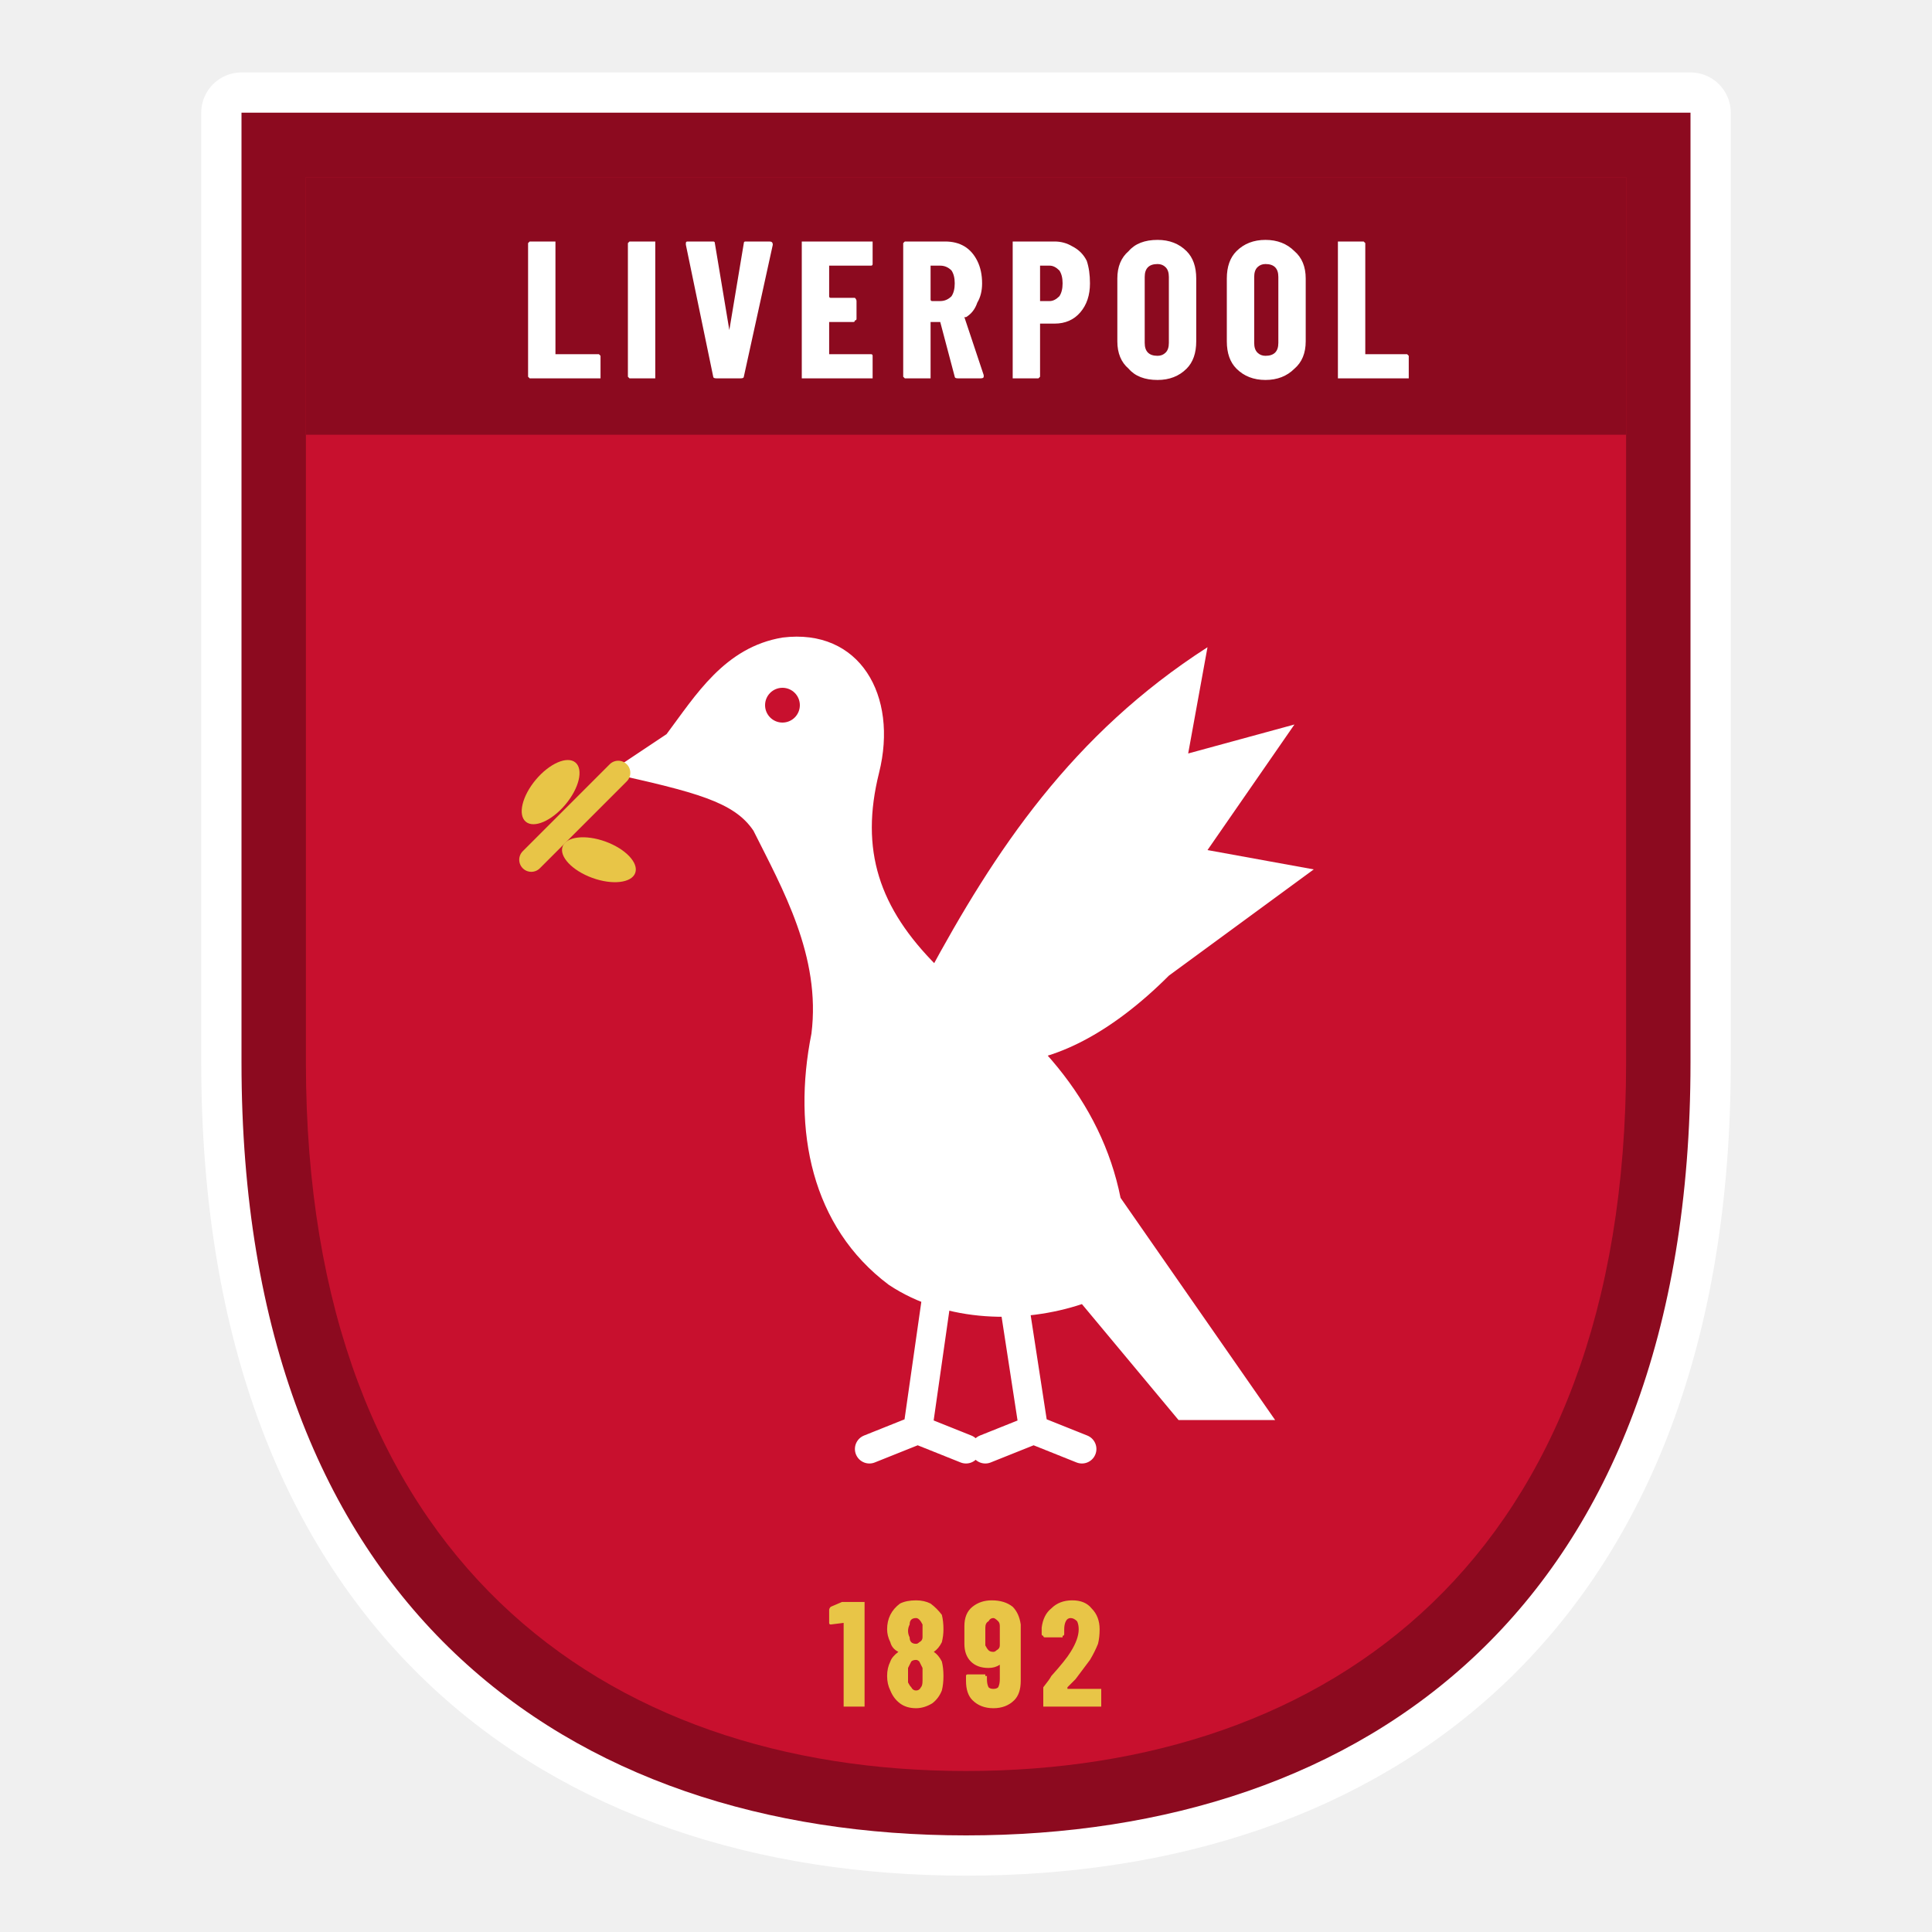
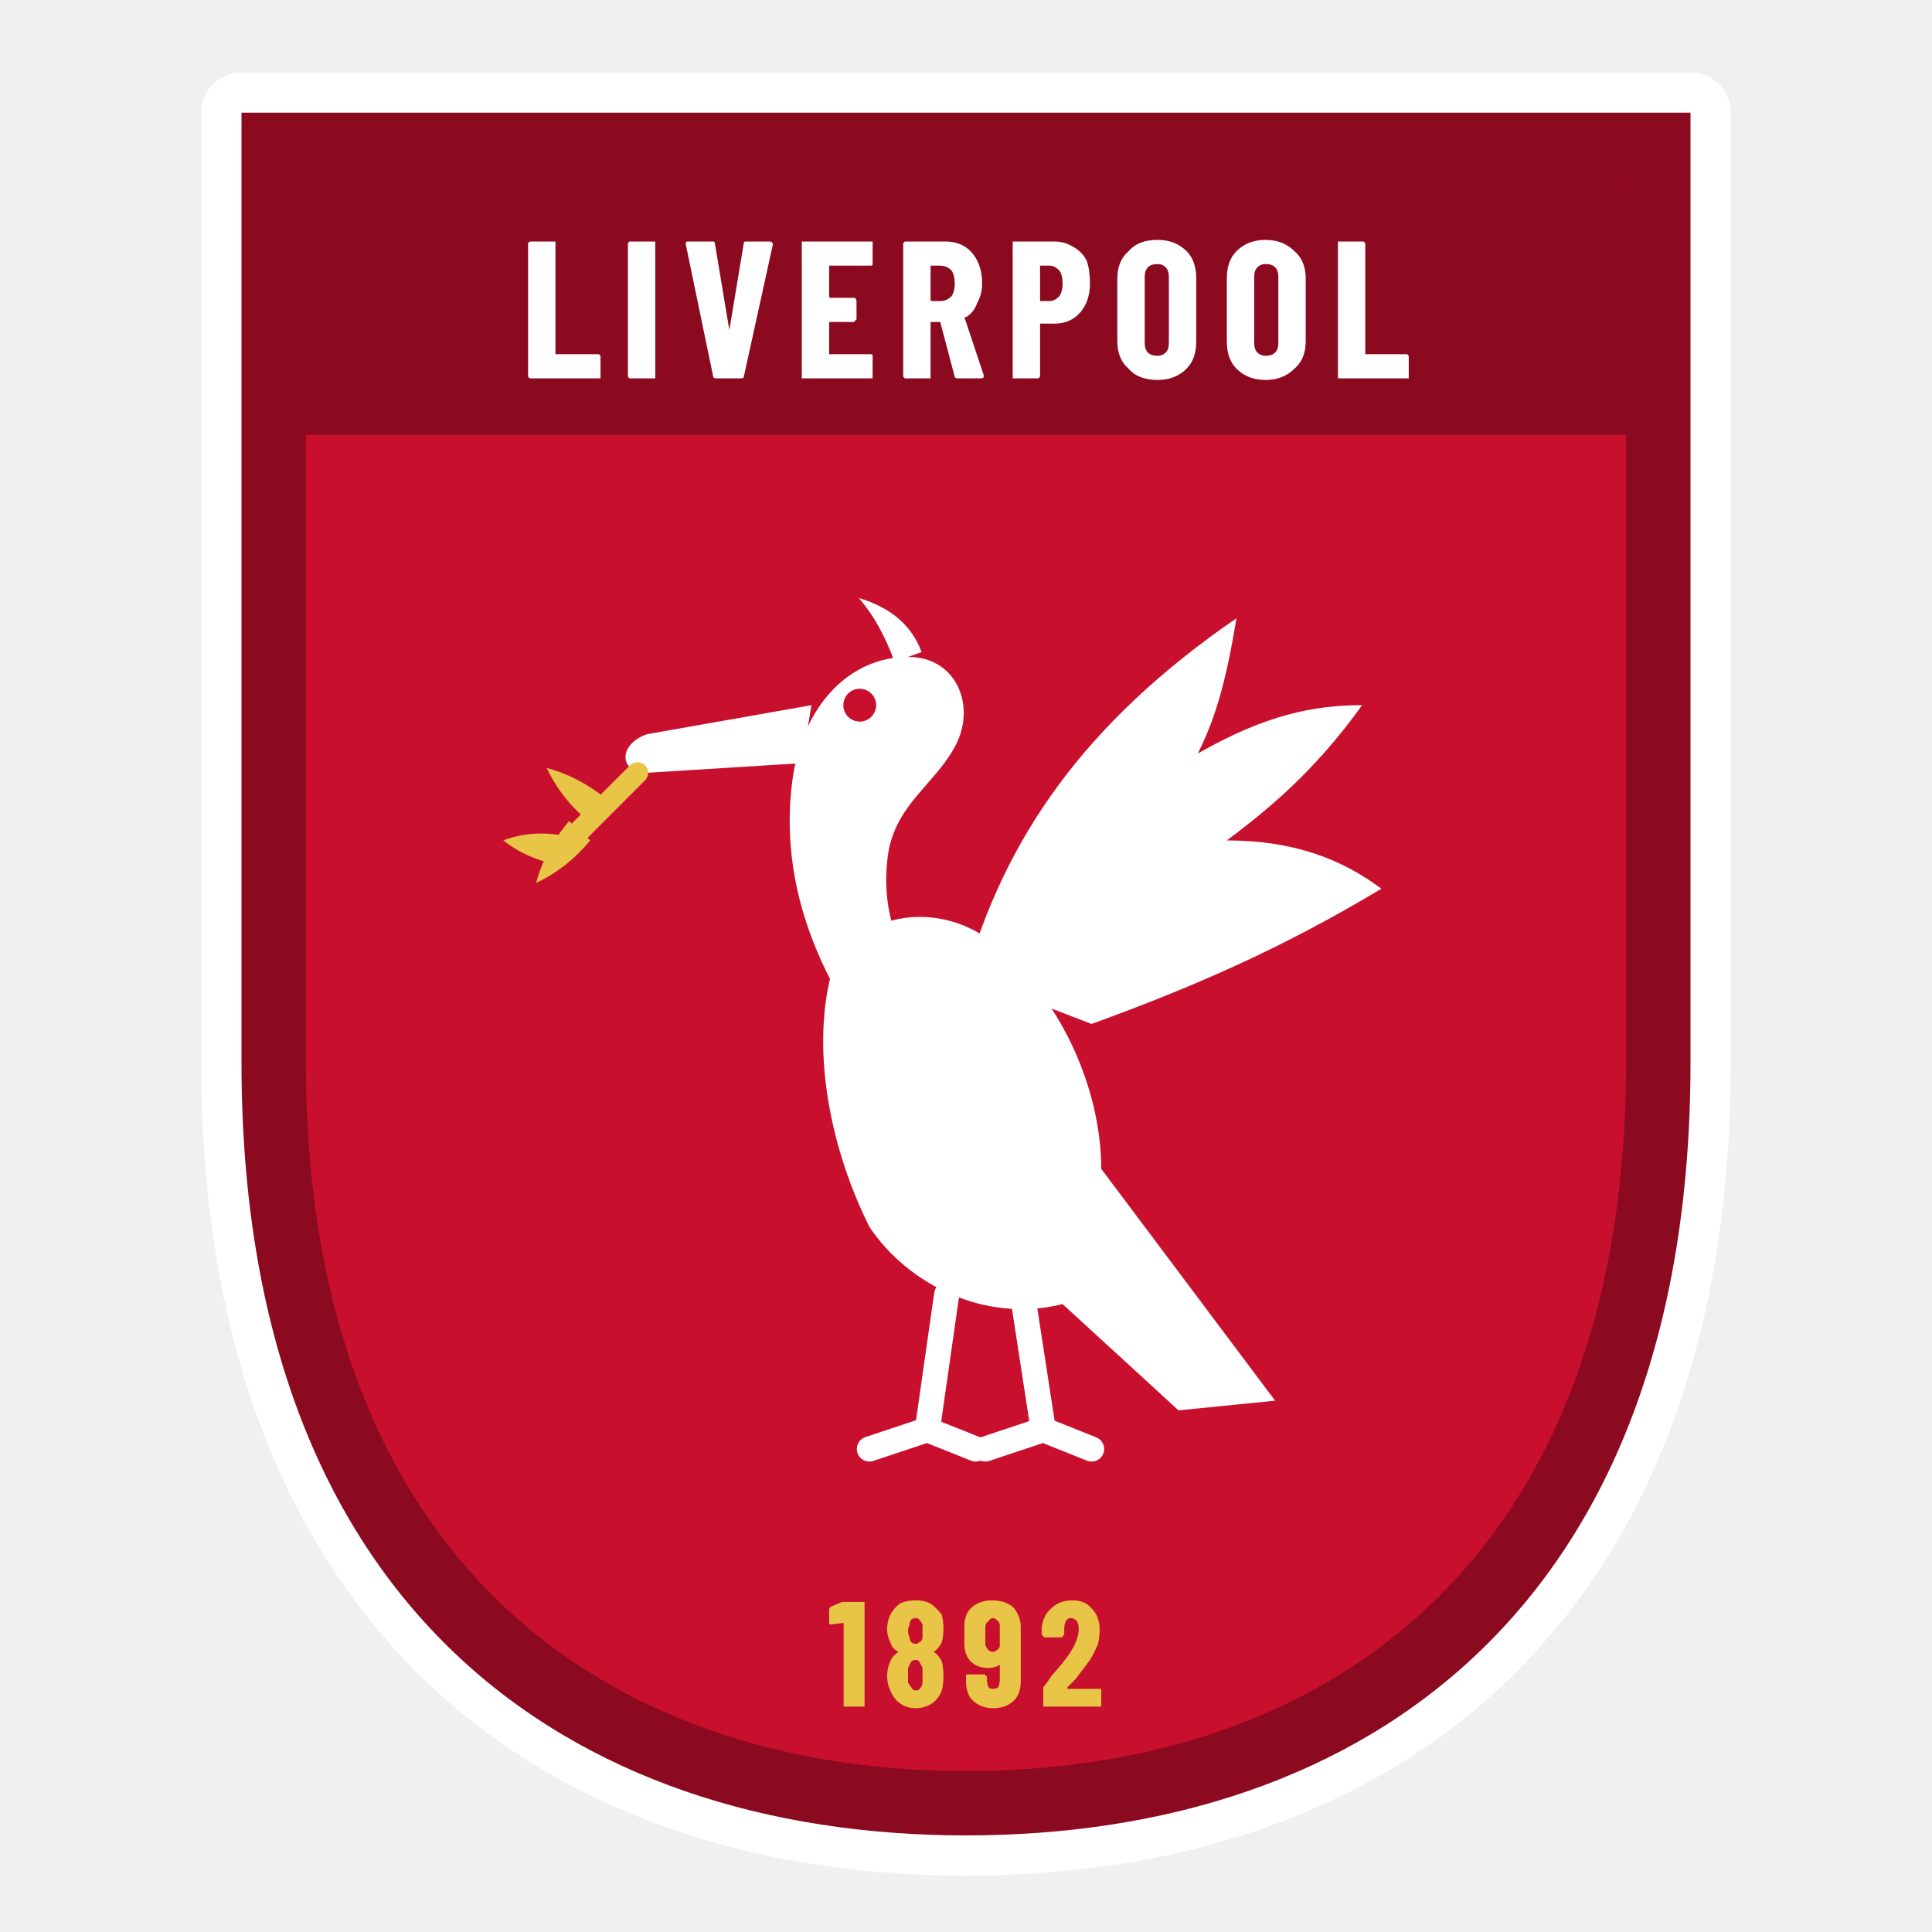
<svg xmlns="http://www.w3.org/2000/svg" viewBox="0 0 120 120" width="120" height="120">
  <defs>
    <clipPath id="c-liverpool">
      <path d="M19 11L101 11L101 66C101 96.8 82.6 110 60 110C37.5 110 19 96.8 19 66Z" />
    </clipPath>
  </defs>
  <path d="M15 7L105 7L105 66C105 99.8 84.8 114 60 114C35.3 114 15 99.8 15 66Z" fill="#fff" stroke="#fff" stroke-width="5" stroke-linejoin="round" />
  <path d="M15 7L105 7L105 66C105 99.8 84.8 114 60 114C35.3 114 15 99.8 15 66Z" fill="#8c0a1f" />
  <path d="M19 11L101 11L101 66C101 96.8 82.6 110 60 110C37.5 110 19 96.8 19 66Z" fill="#c8102e" />
  <g clip-path="url(#c-liverpool)">
    <rect x="0" y="11" width="120" height="16" fill="#8c0a1f" />
  </g>
  <path d="M32.8 23.4L32.8 15.1Q32.8 15.1 32.9 15Q32.9 15 33 15L34.4 15Q34.5 15 34.5 15Q34.5 15.1 34.5 15.1L34.5 22Q34.5 22 34.6 22L37.2 22Q37.2 22 37.3 22.1Q37.3 22.1 37.3 22.2L37.3 23.4Q37.3 23.4 37.3 23.5Q37.2 23.5 37.2 23.5L33 23.5Q32.9 23.5 32.9 23.5Q32.8 23.4 32.8 23.4ZM39 23.4L39 15.1Q39 15.1 39.1 15Q39.1 15 39.2 15L40.6 15Q40.7 15 40.7 15Q40.7 15.1 40.7 15.1L40.7 23.4Q40.7 23.4 40.7 23.5Q40.7 23.5 40.6 23.5L39.2 23.5Q39.1 23.5 39.1 23.5Q39 23.4 39 23.4ZM44.3 23.4L42.6 15.2L42.6 15.1Q42.6 15 42.7 15L44.3 15Q44.4 15 44.4 15.1L45.3 20.5Q45.3 20.5 45.3 20.5Q45.3 20.5 45.3 20.5L46.2 15.1Q46.2 15 46.3 15L47.8 15Q48 15 48 15.2L46.2 23.4Q46.2 23.5 46 23.5L44.5 23.5Q44.3 23.5 44.3 23.4ZM54.1 16.5L51.6 16.5Q51.5 16.5 51.5 16.5L51.5 18.4Q51.5 18.5 51.6 18.5L53 18.5Q53.1 18.5 53.1 18.5Q53.2 18.6 53.2 18.7L53.2 19.8Q53.2 19.9 53.1 19.9Q53.1 20 53 20L51.6 20Q51.5 20 51.5 20L51.5 22Q51.5 22 51.6 22L54.1 22Q54.2 22 54.2 22.1Q54.2 22.1 54.2 22.2L54.2 23.4Q54.2 23.4 54.2 23.5Q54.2 23.5 54.1 23.5L49.9 23.5Q49.9 23.5 49.8 23.5Q49.8 23.4 49.8 23.4L49.8 15.1Q49.8 15.1 49.8 15Q49.9 15 49.9 15L54.1 15Q54.2 15 54.2 15Q54.2 15.1 54.2 15.1L54.2 16.3Q54.2 16.4 54.2 16.4Q54.2 16.5 54.1 16.5ZM59.3 23.4L58.4 20Q58.3 20 58.3 20L57.9 20Q57.8 20 57.8 20L57.8 23.4Q57.8 23.4 57.8 23.5Q57.8 23.5 57.7 23.5L56.3 23.5Q56.2 23.5 56.2 23.5Q56.1 23.4 56.1 23.4L56.1 15.1Q56.1 15.1 56.2 15Q56.2 15 56.3 15L58.7 15Q59.4 15 59.9 15.3Q60.4 15.6 60.7 16.2Q61 16.8 61 17.6Q61 18.3 60.7 18.8Q60.5 19.4 60 19.7Q60 19.7 59.9 19.7Q59.9 19.7 59.9 19.7L61.1 23.3L61.1 23.4Q61.1 23.5 60.9 23.5L59.5 23.5Q59.3 23.5 59.3 23.4ZM57.8 16.5L57.8 18.6Q57.8 18.7 57.9 18.7L58.4 18.7Q58.8 18.7 59.1 18.4Q59.3 18.1 59.3 17.6Q59.3 17.1 59.1 16.8Q58.8 16.5 58.4 16.5L57.9 16.5Q57.8 16.5 57.8 16.5ZM67.7 17.6Q67.7 18.7 67.1 19.4Q66.5 20.1 65.5 20.1L64.6 20.1Q64.6 20.1 64.6 20.1L64.6 23.4Q64.6 23.4 64.5 23.5Q64.5 23.5 64.4 23.5L63 23.5Q62.9 23.5 62.9 23.5Q62.9 23.4 62.9 23.4L62.9 15.1Q62.9 15.1 62.9 15Q62.9 15 63 15L65.5 15Q66.1 15 66.6 15.3Q67.2 15.6 67.5 16.2Q67.7 16.8 67.7 17.6ZM66 17.6Q66 17.1 65.8 16.8Q65.5 16.5 65.2 16.5L64.6 16.5Q64.6 16.5 64.6 16.5L64.6 18.7Q64.6 18.7 64.6 18.7L65.2 18.7Q65.5 18.7 65.8 18.4Q66 18.1 66 17.6ZM69.4 21.2L69.4 17.3Q69.4 16.2 70.1 15.6Q70.7 14.9 71.9 14.9Q73 14.9 73.7 15.6Q74.3 16.2 74.3 17.3L74.3 21.2Q74.3 22.3 73.7 22.9Q73 23.6 71.9 23.6Q70.7 23.6 70.1 22.9Q69.4 22.3 69.4 21.2ZM72.6 21.3L72.6 17.2Q72.6 16.8 72.4 16.6Q72.2 16.4 71.9 16.4Q71.5 16.4 71.3 16.6Q71.1 16.8 71.1 17.2L71.1 21.3Q71.1 21.7 71.3 21.9Q71.5 22.1 71.9 22.1Q72.2 22.1 72.4 21.9Q72.6 21.7 72.6 21.3ZM76.2 21.2L76.2 17.3Q76.2 16.2 76.8 15.6Q77.5 14.9 78.6 14.9Q79.7 14.9 80.4 15.6Q81.1 16.2 81.1 17.3L81.1 21.2Q81.1 22.3 80.4 22.9Q79.7 23.6 78.6 23.6Q77.5 23.6 76.8 22.9Q76.2 22.3 76.2 21.2ZM79.4 21.3L79.4 17.2Q79.4 16.8 79.2 16.6Q79 16.4 78.6 16.4Q78.3 16.4 78.1 16.6Q77.9 16.8 77.9 17.2L77.9 21.3Q77.9 21.7 78.1 21.9Q78.3 22.1 78.6 22.1Q79 22.1 79.2 21.9Q79.4 21.7 79.4 21.3ZM83.1 23.4L83.1 15.1Q83.1 15.1 83.1 15Q83.1 15 83.2 15L84.6 15Q84.7 15 84.7 15Q84.8 15.1 84.8 15.1L84.8 22Q84.8 22 84.8 22L87.4 22Q87.4 22 87.5 22.1Q87.5 22.1 87.5 22.2L87.5 23.4Q87.5 23.4 87.5 23.5Q87.4 23.5 87.4 23.5L83.2 23.5Q83.1 23.5 83.1 23.5Q83.1 23.4 83.1 23.4Z" fill="#fff" />
  <g transform="translate(60 63) scale(0.6) translate(-50 -50)">
-     <path d="M31 11C39 10 43 17 41 25C39 33 41 39 47 45C57 51 64 59 66 69L82 92L72 92L62 80C56 82 48 82 42 78C34 72 32 62 34 52C35 44 31 37 28 31C26 28 22 27 13 25L19 21C22 17 25 12 31 11Z" fill="#fff" />
-     <path d="M46 46C53 33 61 21 75 12L73 23L84 20L75 33L86 35L71 46C65 52 59 55 54 55Z" fill="#fff" />
-     <path d="M47 79L45 93M45 93L40 95M45 93L50 95M55 80L57 93M57 93L52 95M57 93L62 95" fill="none" stroke="#fff" stroke-width="3" stroke-linecap="round" stroke-linejoin="round" />
-     <circle cx="31" cy="18" r="1.8" fill="#c8102e" />
-     <path d="M14 25L5 34" fill="none" stroke="#e8c547" stroke-width="2.5" stroke-linecap="round" stroke-linejoin="round" />
-     <ellipse cx="7" cy="27" rx="4" ry="2" transform="rotate(-50 7 27)" fill="#e8c547" />
-     <ellipse cx="12" cy="34" rx="4" ry="2" transform="rotate(20 12 34)" fill="#e8c547" />
+     <path d="M50 46C54 32 62 20 78 9C77 15 76 19 74 23C81 19 86 18 91 18C86 25 81 29 77 32C84 32 89 34 93 37C83 43 74 47 63 51Z" fill="#fff" />
+     <path d="M36 46C38 40 46 38 52 42C60 48 64 58 64 66L82 90L72 91L60 80C52 82 44 78 40 72C36 64 34 54 36 46Z" fill="#fff" />
+     <path d="M38 50C33 42 31 34 32 26C33 18 38 13 44 13C49 13 51 18 49 22C47 26 43 28 42 33C41 39 43 44 46 47Z" fill="#fff" />
+     <path d="M34 18L17 21C14 22 14 25 17 25L33 24Z" fill="#fff" />
+     <path d="M45.4 12.5Q43.9 8.4 38.9 6.9Q41.1 9.4 42.6 13.5Z" fill="#fff" />
+     <circle cx="39" cy="18" r="1.7" fill="#c8102e" />
+     <path d="M48 79L46 93M46 93L40 95M46 93L51 95M56 80L58 93M58 93L52 95M58 93L63 95" fill="none" stroke="#fff" stroke-width="2.6" stroke-linecap="round" stroke-linejoin="round" />
+     <path d="M16 25L8 33" fill="none" stroke="#e8c547" stroke-width="2.2" stroke-linecap="round" stroke-linejoin="round" />
+     <path d="M13 27.9Q10 25.4 6.6 24.5Q8.1 27.7 11 30.1ZM8.9 30Q6.4 33 5.5 36.4Q8.7 34.9 11.1 32ZM8.3 31.5Q5 30.9 2.1 32Q4.5 33.9 7.7 34.5Z" fill="#e8c547" />
  </g>
  <path d="M52.5 99.5L53.6 99.5Q53.7 99.5 53.7 99.5Q53.7 99.6 53.7 99.6L53.7 105.9Q53.7 105.9 53.7 106Q53.7 106 53.6 106L52.5 106Q52.5 106 52.4 106Q52.4 105.9 52.4 105.9L52.4 100.8Q52.4 100.8 52.4 100.8L51.6 100.9L51.6 100.9Q51.5 100.9 51.5 100.8L51.5 100Q51.5 99.9 51.6 99.8L52.3 99.5Q52.4 99.5 52.5 99.5ZM58 102.6Q58.3 102.8 58.5 103.2Q58.6 103.6 58.6 104.1Q58.6 104.6 58.5 105Q58.3 105.5 57.9 105.8Q57.4 106.1 56.9 106.1Q56.3 106.1 55.9 105.8Q55.5 105.5 55.3 105Q55.1 104.6 55.1 104.1Q55.1 103.6 55.3 103.2Q55.4 102.9 55.8 102.6Q55.8 102.6 55.8 102.6Q55.4 102.4 55.3 102Q55.1 101.6 55.1 101.2Q55.1 100.7 55.3 100.3Q55.5 99.9 55.9 99.6Q56.3 99.4 56.9 99.4Q57.4 99.4 57.8 99.6Q58.2 99.9 58.5 100.3Q58.6 100.7 58.6 101.2Q58.6 101.6 58.5 102Q58.3 102.4 58 102.6Q58 102.6 58 102.6ZM56.4 101.3Q56.4 101.5 56.5 101.7Q56.5 101.9 56.6 102Q56.7 102.1 56.9 102.1Q57 102.1 57.1 102Q57.3 101.9 57.3 101.7Q57.3 101.5 57.3 101.3Q57.3 101.1 57.3 100.9Q57.2 100.7 57.1 100.6Q57 100.5 56.9 100.5Q56.7 100.5 56.6 100.6Q56.5 100.7 56.5 100.9Q56.4 101.1 56.4 101.3ZM57.3 104Q57.3 103.8 57.3 103.6Q57.2 103.4 57.1 103.2Q57 103.1 56.9 103.1Q56.7 103.1 56.6 103.2Q56.5 103.4 56.4 103.6Q56.4 103.8 56.4 104Q56.4 104.3 56.4 104.5Q56.5 104.7 56.6 104.8Q56.7 105 56.9 105Q57.1 105 57.2 104.8Q57.3 104.7 57.3 104.4Q57.3 104.2 57.3 104ZM61.7 106.1Q60.9 106.1 60.4 105.6Q60 105.2 60 104.4L60 104.1Q60 104.1 60 104.1Q60 104 60.1 104L61.2 104Q61.2 104 61.2 104.1Q61.3 104.1 61.3 104.1L61.3 104.3Q61.3 104.6 61.4 104.8Q61.5 104.9 61.7 104.9Q61.9 104.9 62 104.8Q62.1 104.6 62.1 104.3L62.1 103.4Q62.1 103.4 62.1 103.4Q62.1 103.4 62.1 103.4Q61.8 103.6 61.4 103.6Q60.7 103.6 60.3 103.2Q59.9 102.8 59.9 102.1Q59.9 101.8 59.9 101.5Q59.9 101.3 59.9 101Q59.9 100.2 60.4 99.8Q60.9 99.4 61.6 99.4Q62.4 99.4 62.9 99.8Q63.3 100.2 63.4 100.9Q63.4 101.2 63.4 101.4L63.4 104.4Q63.4 105.2 63 105.6Q62.5 106.1 61.7 106.1ZM62.1 101.6Q62.1 101.3 62.1 101Q62.1 100.8 62 100.7Q61.8 100.5 61.7 100.5Q61.5 100.5 61.4 100.7Q61.2 100.8 61.2 101.1Q61.2 101.3 61.2 101.6Q61.2 101.8 61.2 102.2Q61.3 102.4 61.4 102.5Q61.5 102.6 61.7 102.6Q61.8 102.6 61.9 102.5Q62.1 102.4 62.1 102.2Q62.1 101.9 62.1 101.6ZM66.4 104.9L68.3 104.9Q68.4 104.9 68.4 104.9Q68.4 104.9 68.4 105L68.4 105.9Q68.4 105.9 68.4 106Q68.4 106 68.3 106L64.9 106Q64.8 106 64.8 106Q64.8 105.9 64.8 105.9L64.8 105Q64.8 104.9 64.8 104.8Q65.2 104.3 65.3 104.1Q66.2 103.1 66.5 102.6Q67 101.8 67 101.2Q67 100.9 66.9 100.7Q66.7 100.5 66.5 100.5Q66.3 100.5 66.2 100.7Q66.1 100.9 66.1 101.2L66.1 101.5Q66.1 101.6 66 101.6Q66 101.7 66 101.7L64.9 101.7Q64.8 101.7 64.8 101.6Q64.7 101.6 64.7 101.5L64.7 101.1Q64.8 100.3 65.3 99.9Q65.8 99.4 66.6 99.4Q67.4 99.4 67.8 99.9Q68.3 100.4 68.3 101.2Q68.3 101.7 68.2 102.1Q68 102.6 67.7 103.1Q67.4 103.5 66.8 104.3L66.3 104.8Q66.3 104.8 66.3 104.9Q66.3 104.9 66.4 104.9Z" fill="#e8c547" />
</svg>
